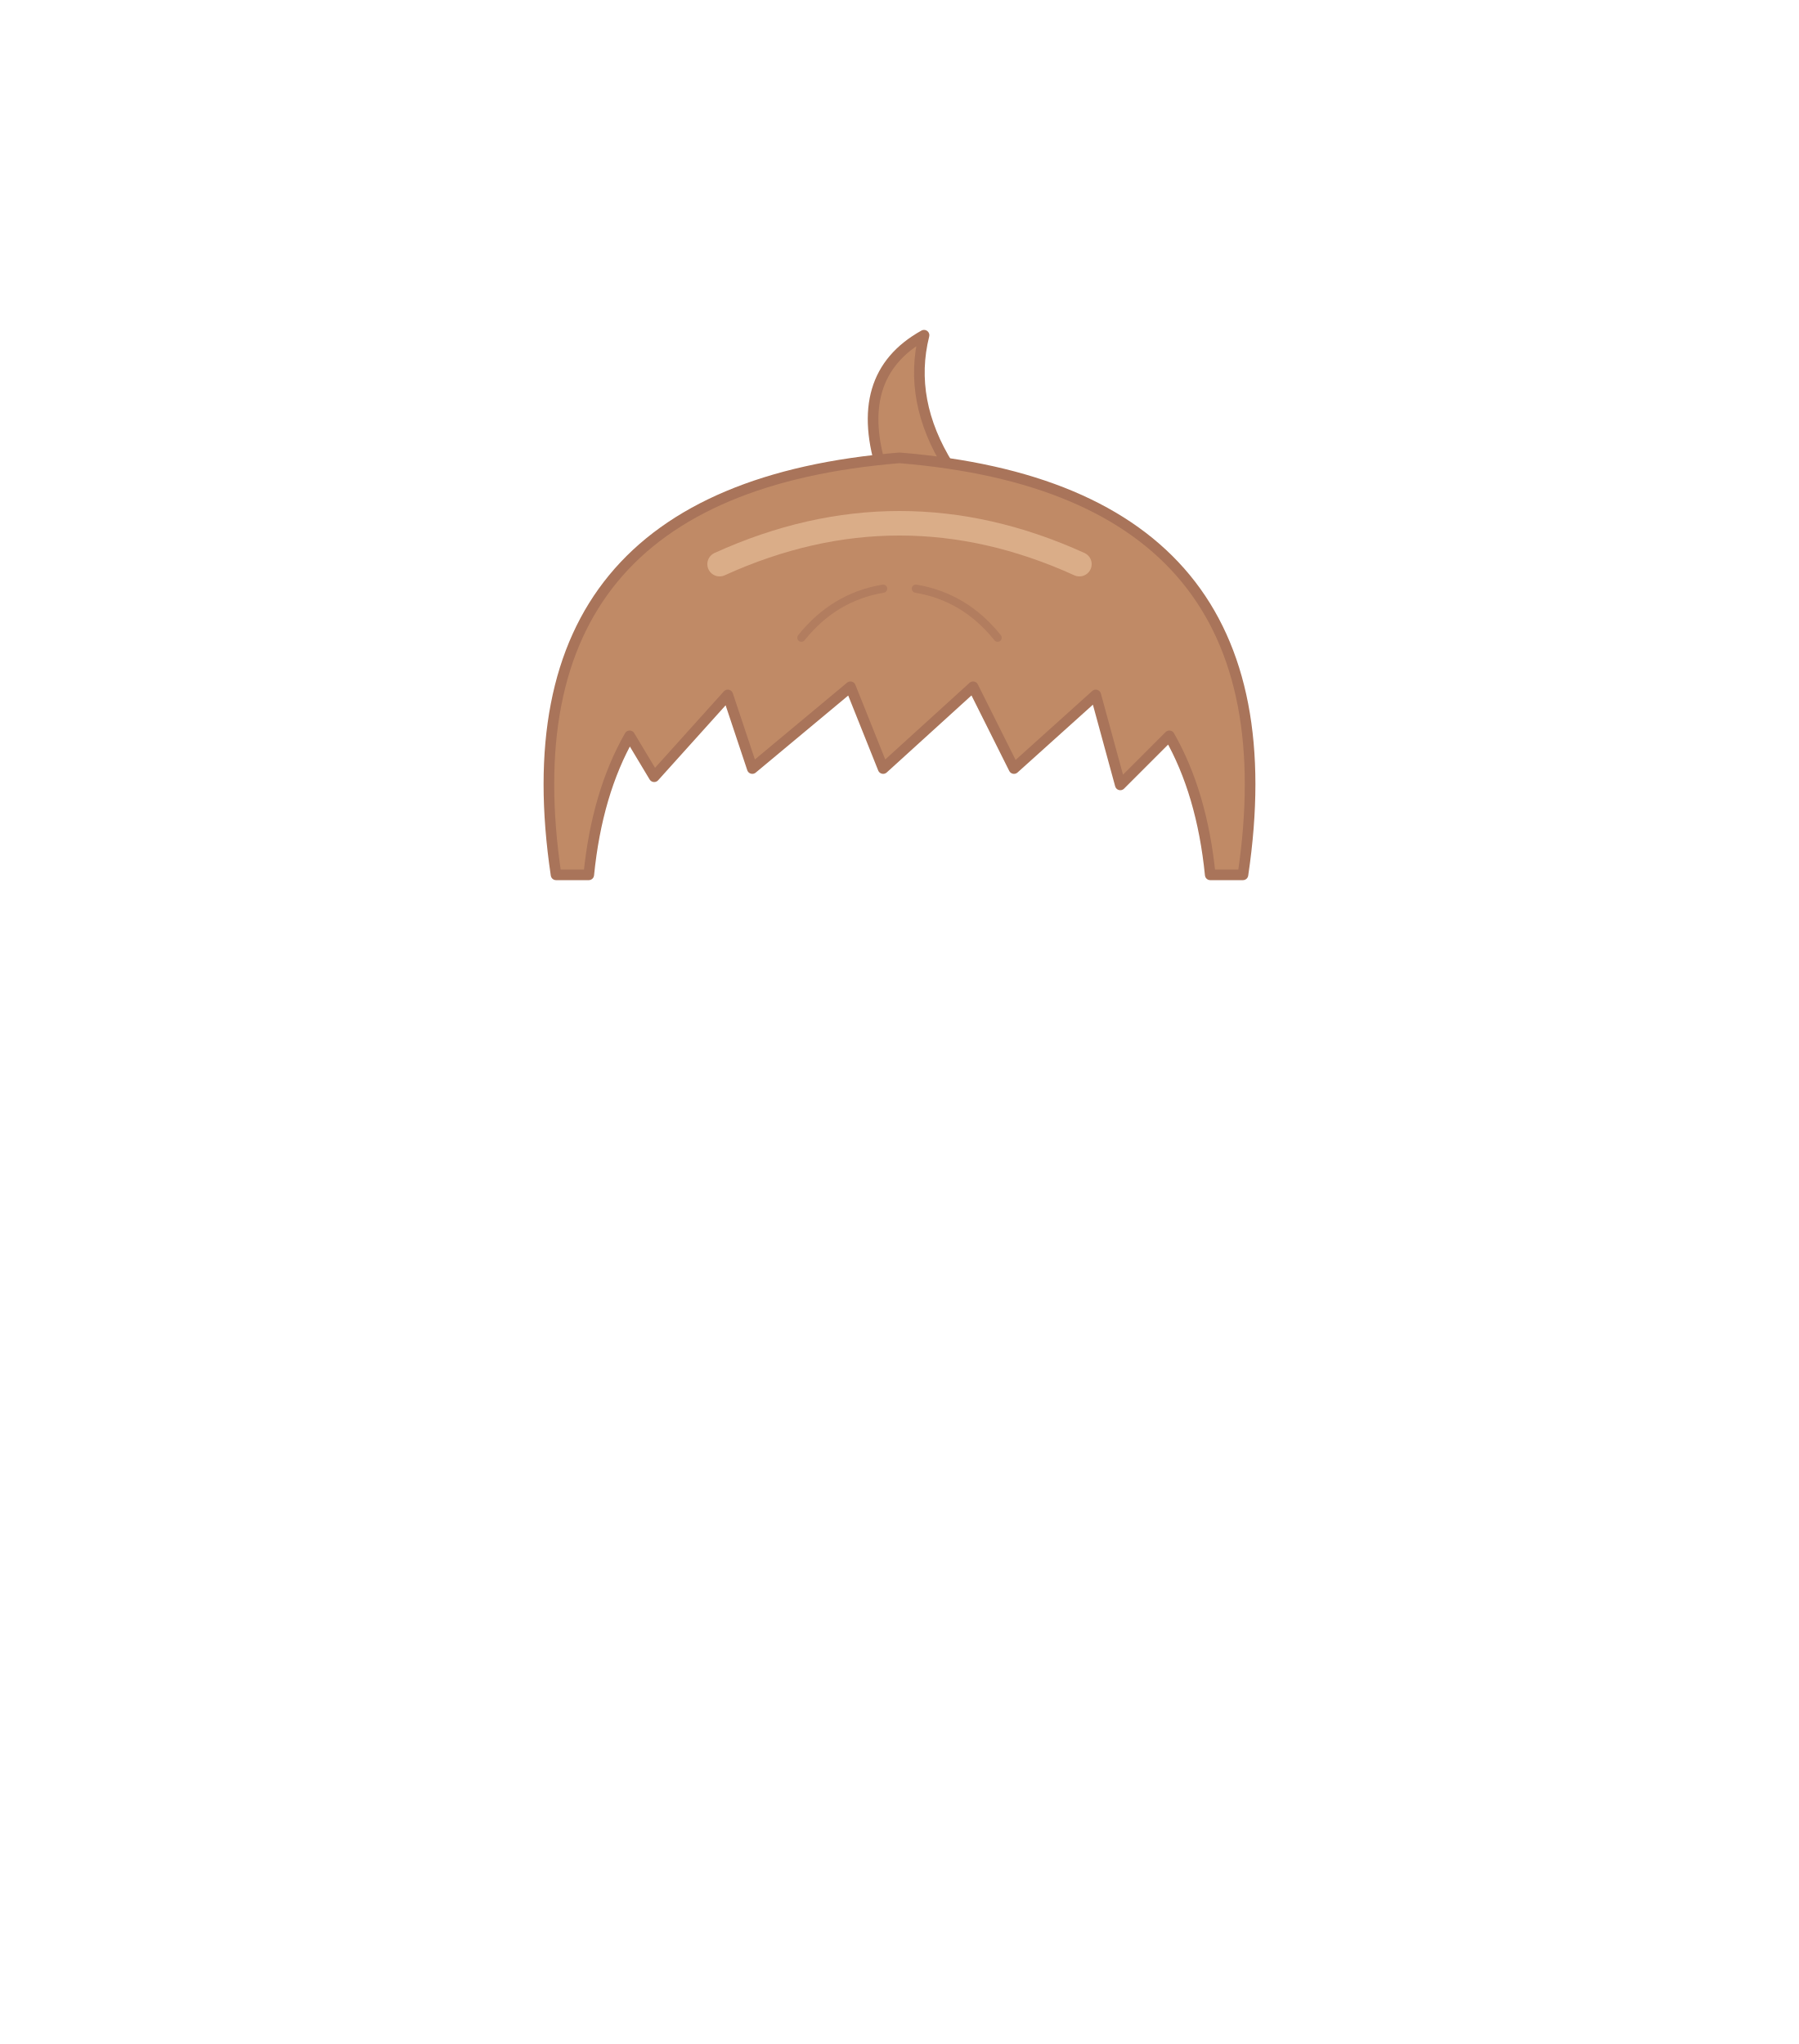
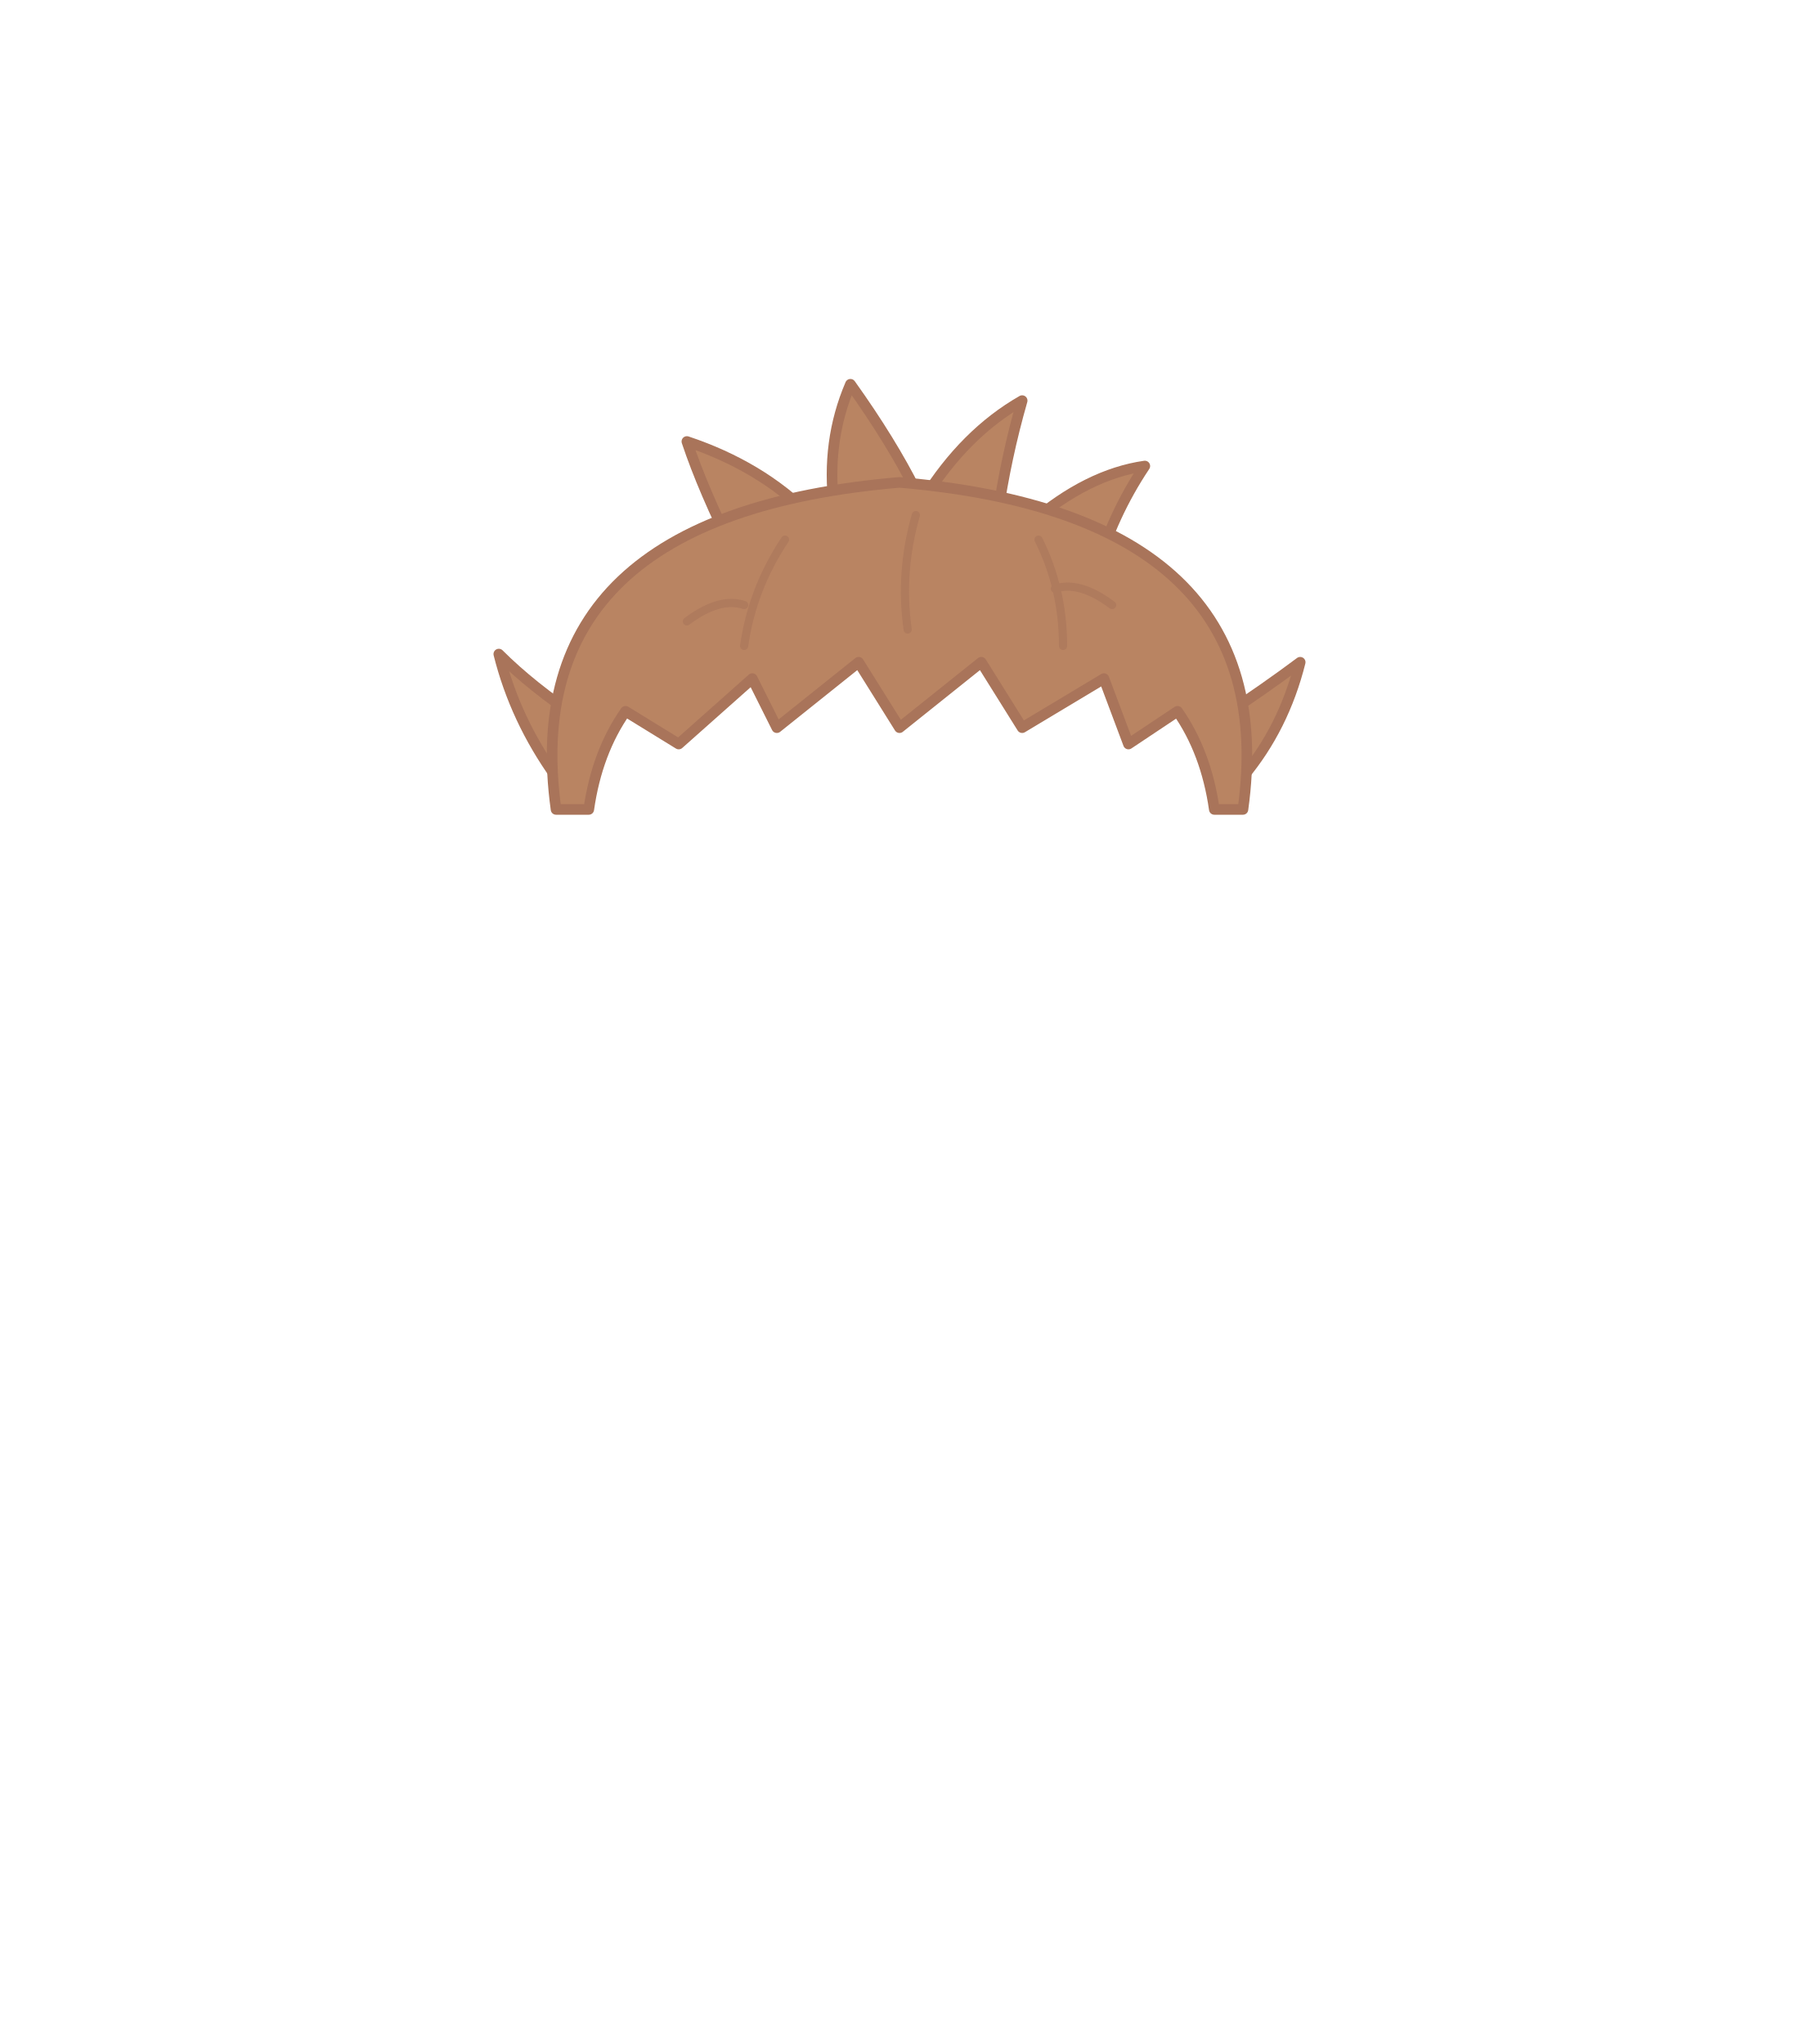
<svg xmlns="http://www.w3.org/2000/svg" viewBox="0 0 220 250" fill="none">
-   <path d="M108 58 Q104 46 113 41 Q111 49 116 57 Z" fill="#C08A66" stroke="#A9745A" stroke-width="1.3" stroke-linejoin="round" />
-   <path d="M68 107 Q61 60 110 56 Q159 60 152 107 L148 107 Q147 97 143 90 L137 96 L134 85 L124 94 L119 84 L108 94 L104 84 L92 94 L89 85 L80 95 L77 90 Q73 97 72 107 Z" fill="#C08A66" stroke="#A9745A" stroke-width="1.3" stroke-linejoin="round" />
-   <path d="M88 69 q22 -10 44 0" stroke="#DDB08C" stroke-width="3" stroke-linecap="round" opacity="0.9" />
-   <path d="M98 78 q4 -5 10 -6" stroke="#A9745A" stroke-width="1" stroke-linecap="round" opacity="0.6" />
-   <path d="M122 78 q-4 -5 -10 -6" stroke="#A9745A" stroke-width="1" stroke-linecap="round" opacity="0.6" />
+   <path d="M90 68 Q86 60 84 54 Q93 57 99 63 Z" fill="#B98462" stroke="#A9745A" stroke-width="1.3" stroke-linejoin="round" />
+   <path d="M102 62 Q101 54 104 47 Q109 54 112 60 Z" fill="#B98462" stroke="#A9745A" stroke-width="1.3" stroke-linejoin="round" />
+   <path d="M113 61 Q118 53 125 49 Q123 56 122 63 Z" fill="#B98462" stroke="#A9745A" stroke-width="1.3" stroke-linejoin="round" />
+   <path d="M126 64 Q133 58 140 57 Q136 63 134 70 Z" fill="#B98462" stroke="#A9745A" stroke-width="1.3" stroke-linejoin="round" />
+   <path d="M71 88 Q65 84 61 80 Q63 88 68 95 Z" fill="#B98462" stroke="#A9745A" stroke-width="1.3" stroke-linejoin="round" />
+   <path d="M149 88 Q155 84 159 81 Q157 89 152 95 Z" fill="#B98462" stroke="#A9745A" stroke-width="1.3" stroke-linejoin="round" />
+   <path d="M68 99 Q63 63 110 59 Q157 63 152 99 L148.5 99 Q147.5 92 144 87 L138 91 L135 83 L125 89 L120 81 L110 89 L105 81 L95 89 L92 83 L83 91 L76.5 87 Q73 92 72 99 Z" fill="#B98462" stroke="#A9745A" stroke-width="1.3" stroke-linejoin="round" />
+   <path d="M96 66 q-4 6 -5 13 M112 63 q-2 7 -1 14 M127 66 q3 6 3 13 M84 76 q4 -3 7 -2 M136 74 q-4 -3 -7 -2" stroke="#A9745A" stroke-width="1" stroke-linecap="round" opacity="0.6" />
</svg>
